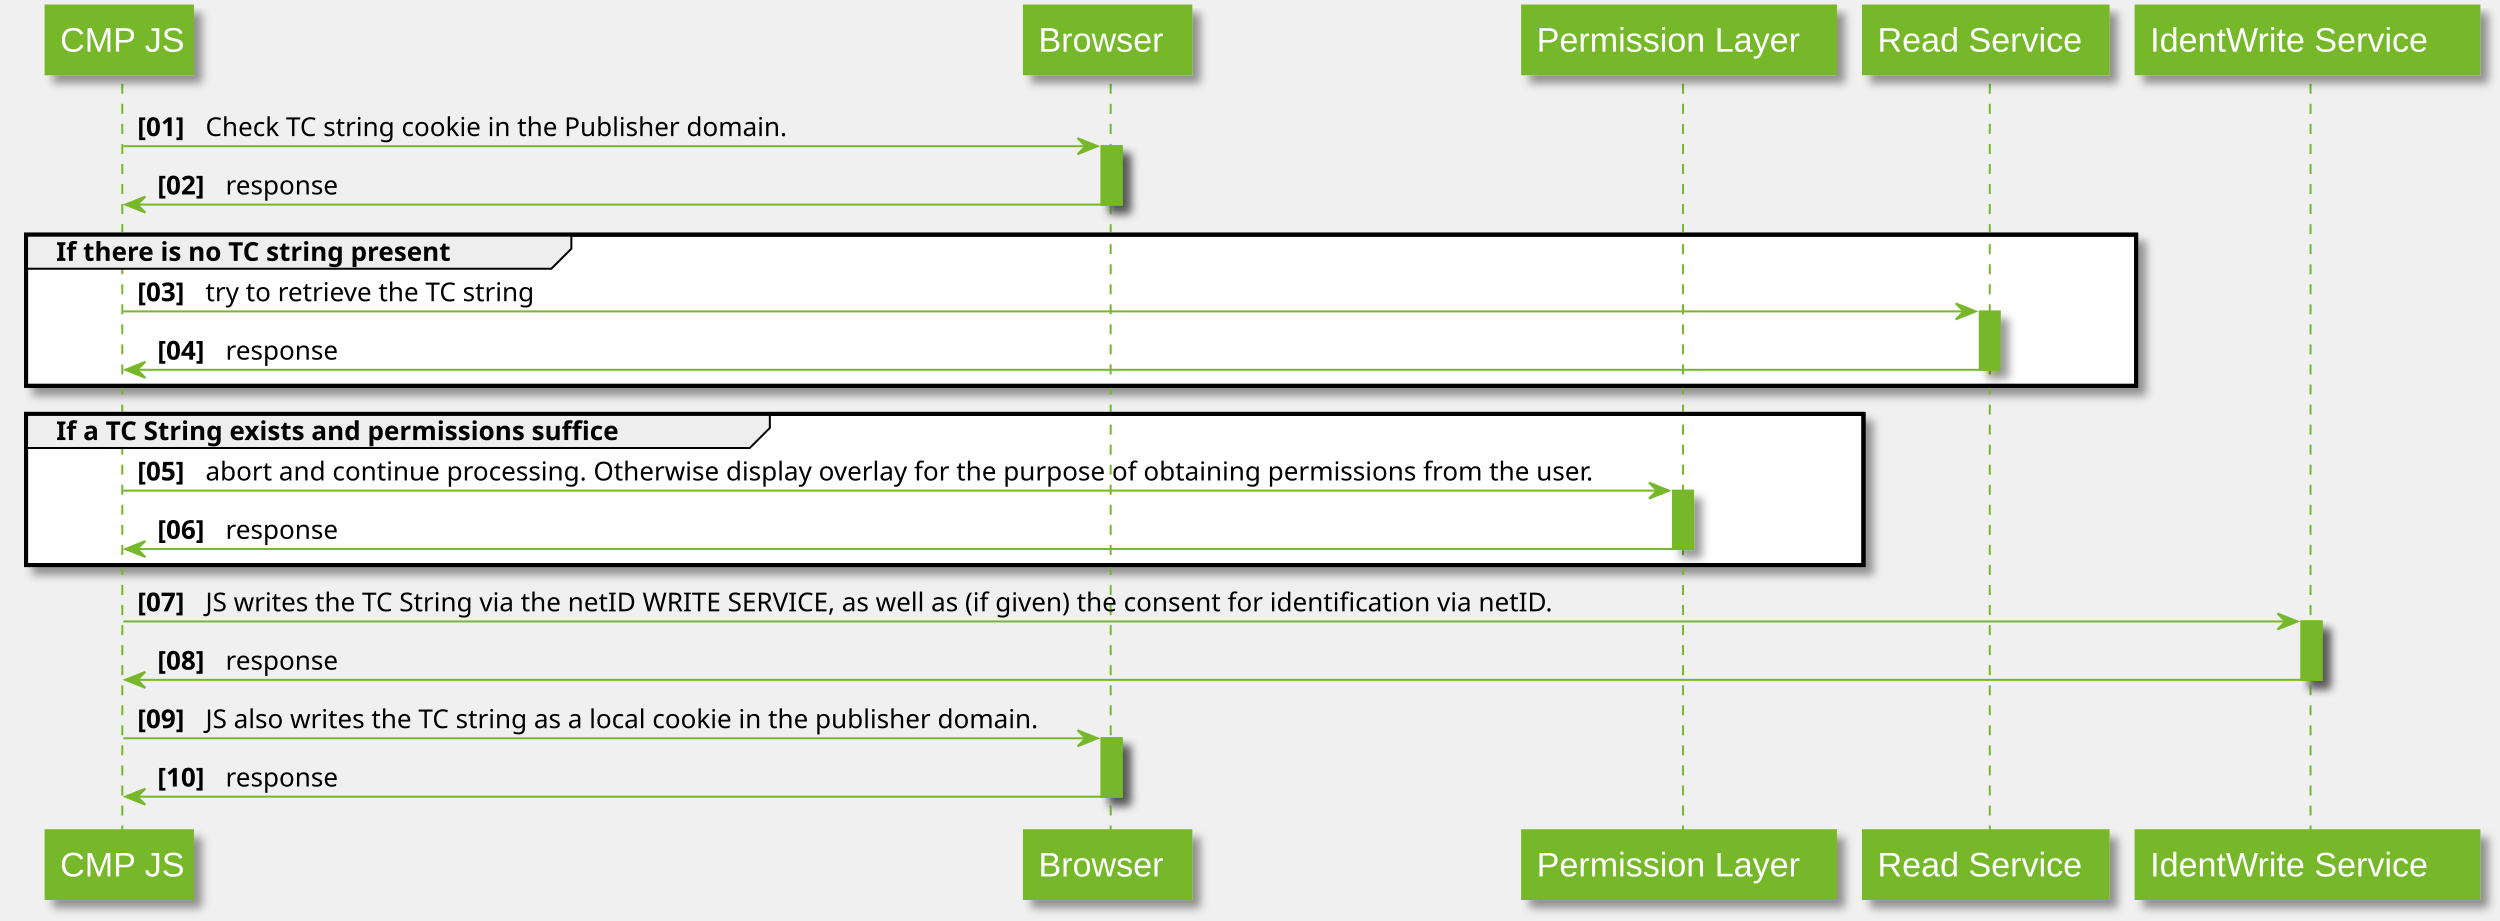
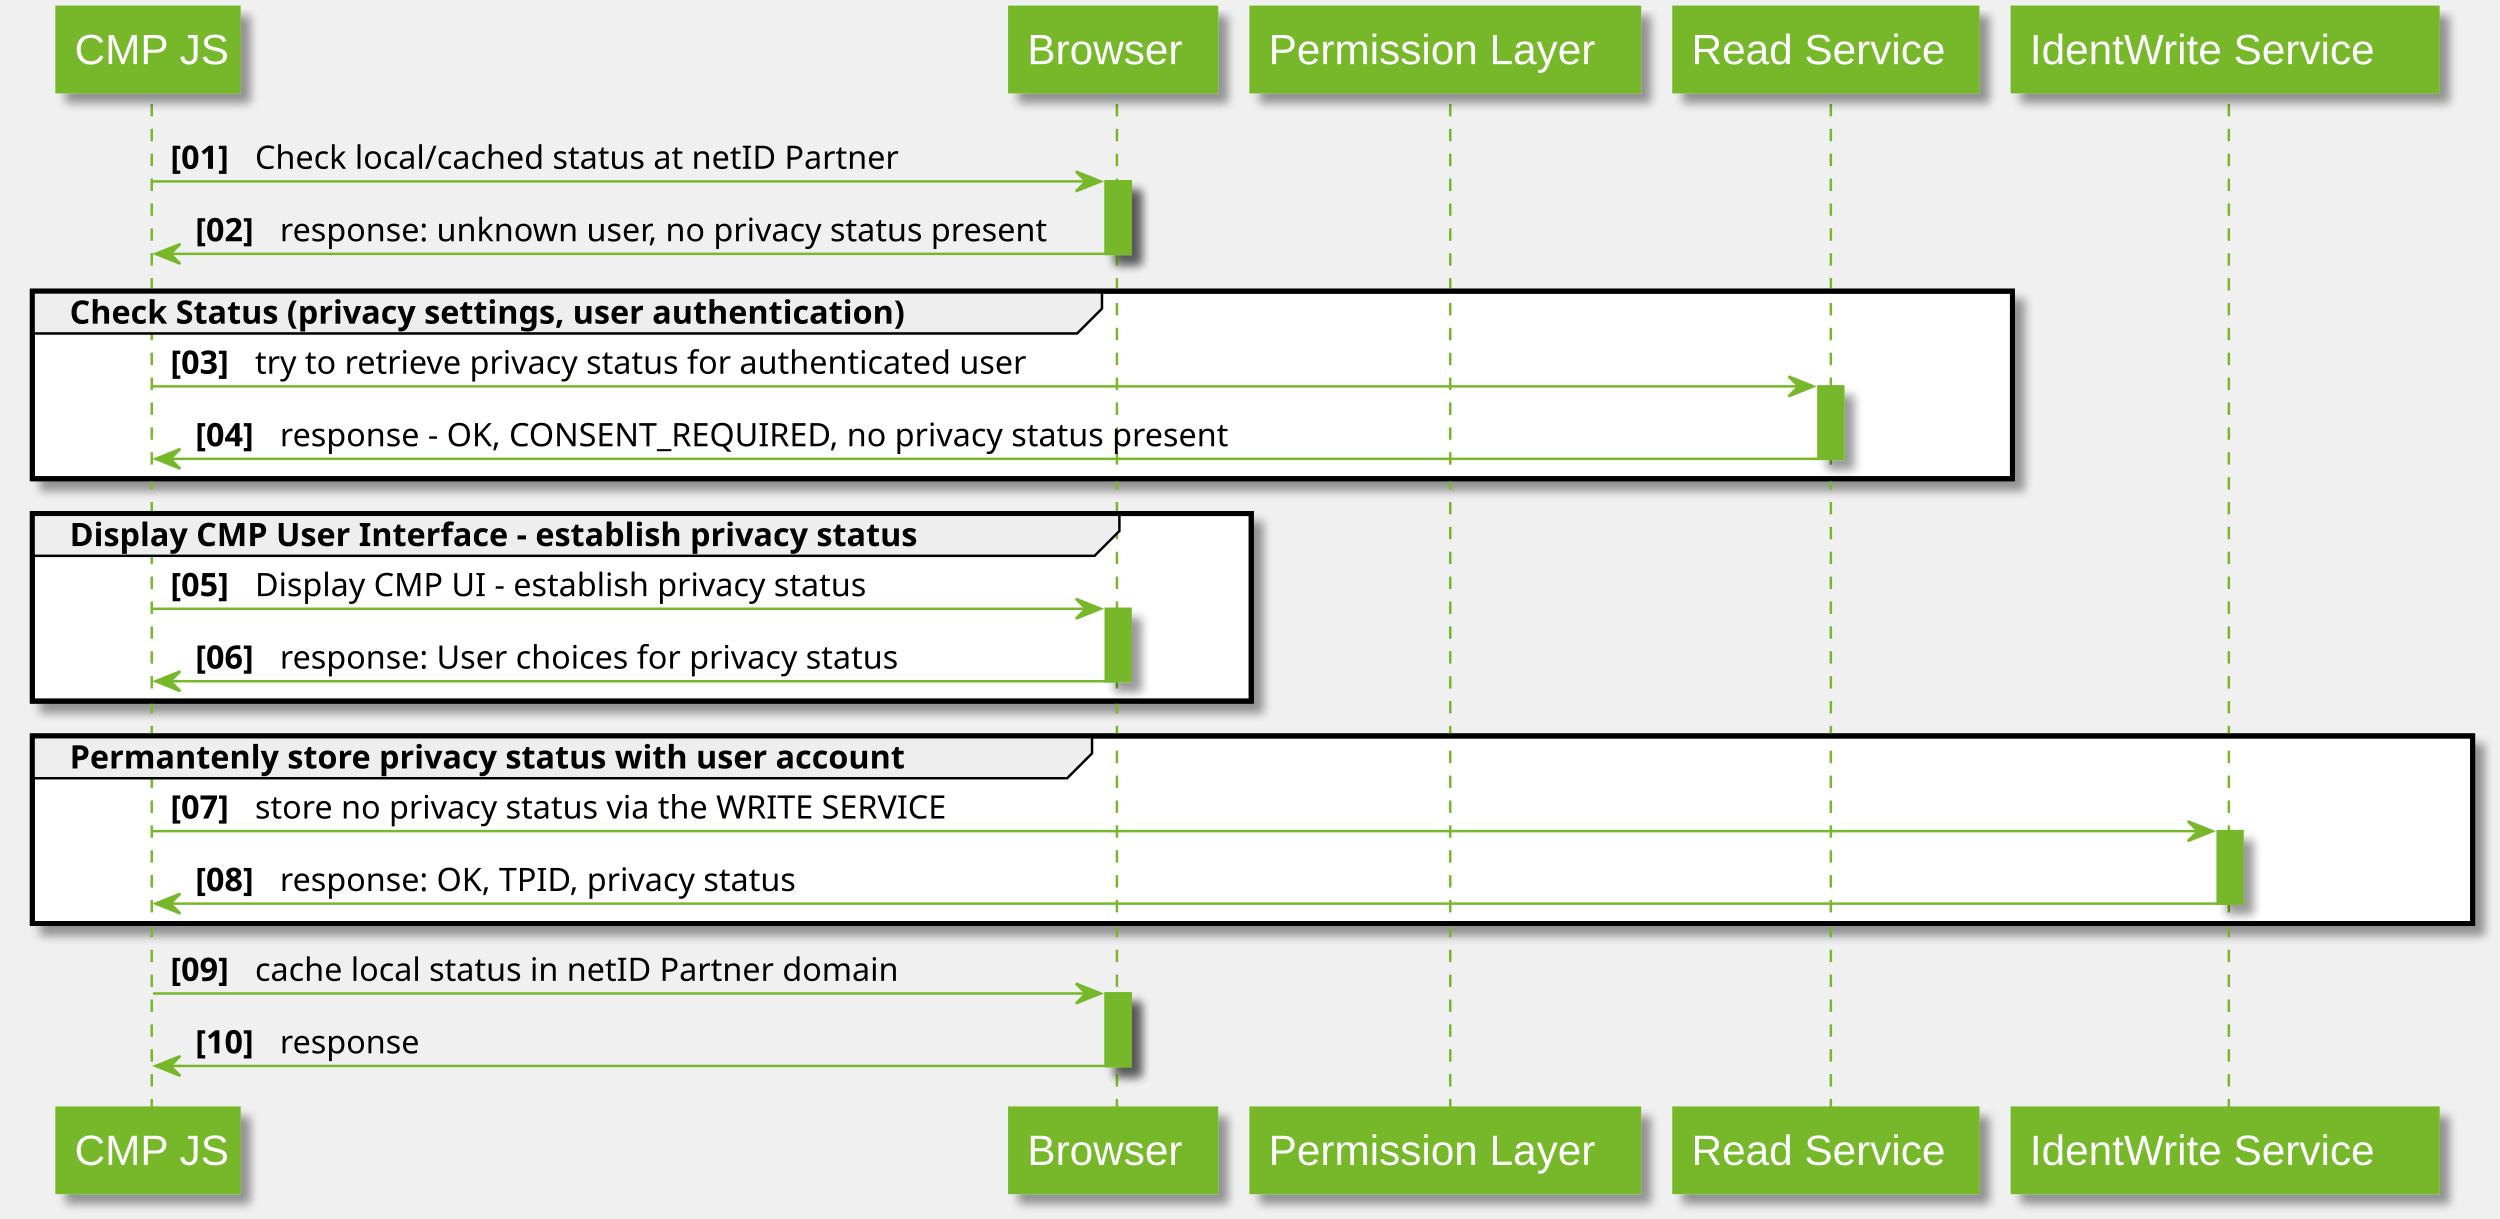
- <svg xmlns="http://www.w3.org/2000/svg" contentScriptType="application/ecmascript" contentStyleType="text/css" height="459px" preserveAspectRatio="none" style="width:1247px;height:459px;" version="1.1" viewBox="0 0 1247 459" width="1247px" zoomAndPan="magnify">
+ <svg xmlns="http://www.w3.org/2000/svg" contentScriptType="application/ecmascript" contentStyleType="text/css" height="490px" preserveAspectRatio="none" style="width:1005px;height:490px;" version="1.1" viewBox="0 0 1005 490" width="1005px" zoomAndPan="magnify">
  <defs>
-     <filter height="300%" id="f1uwnbz0ip3fx8" width="300%" x="-1" y="-1">
+     <filter height="300%" id="f1b52wcphusyx3" width="300%" x="-1" y="-1">
      <feGaussianBlur result="blurOut" stdDeviation="2.0" />
      <feColorMatrix in="blurOut" result="blurOut2" type="matrix" values="0 0 0 0 0 0 0 0 0 0 0 0 0 0 0 0 0 0 .4 0" />
      <feOffset dx="4.0" dy="4.0" in="blurOut2" result="blurOut3" />
      <feBlend in="SourceGraphic" in2="blurOut3" mode="normal" />
    </filter>
  </defs>
  <g>
-     <rect fill="#76B82A" filter="url(#f1uwnbz0ip3fx8)" height="29.133" style="stroke: #76B82A; stroke-width: 1.0;" width="10" x="549.5" y="72.922" />
-     <rect fill="#76B82A" filter="url(#f1uwnbz0ip3fx8)" height="29.133" style="stroke: #76B82A; stroke-width: 1.0;" width="10" x="549.5" y="368.25" />
-     <rect fill="#76B82A" filter="url(#f1uwnbz0ip3fx8)" height="29.133" style="stroke: #76B82A; stroke-width: 1.0;" width="10" x="834.5" y="244.719" />
-     <rect fill="#76B82A" filter="url(#f1uwnbz0ip3fx8)" height="29.133" style="stroke: #76B82A; stroke-width: 1.0;" width="10" x="987.5" y="155.32" />
-     <rect fill="#76B82A" filter="url(#f1uwnbz0ip3fx8)" height="29.133" style="stroke: #76B82A; stroke-width: 1.0;" width="10" x="1148" y="309.984" />
-     <rect fill="#FFFFFF" filter="url(#f1uwnbz0ip3fx8)" height="75.398" style="stroke: #000000; stroke-width: 2.0;" width="1052.5" x="13" y="117.055" />
-     <rect fill="#FFFFFF" filter="url(#f1uwnbz0ip3fx8)" height="75.398" style="stroke: #000000; stroke-width: 2.0;" width="916.5" x="13" y="206.453" />
-     <line style="stroke: #76B82A; stroke-width: 1.0; stroke-dasharray: 5.0,5.0;" x1="61" x2="61" y1="41.789" y2="415.383" />
-     <line style="stroke: #76B82A; stroke-width: 1.0; stroke-dasharray: 5.0,5.0;" x1="554" x2="554" y1="41.789" y2="415.383" />
-     <line style="stroke: #76B82A; stroke-width: 1.0; stroke-dasharray: 5.0,5.0;" x1="839.5" x2="839.5" y1="41.789" y2="415.383" />
-     <line style="stroke: #76B82A; stroke-width: 1.0; stroke-dasharray: 5.0,5.0;" x1="992.5" x2="992.5" y1="41.789" y2="415.383" />
-     <line style="stroke: #76B82A; stroke-width: 1.0; stroke-dasharray: 5.0,5.0;" x1="1152.5" x2="1152.5" y1="41.789" y2="415.383" />
-     <rect fill="#76B82A" filter="url(#f1uwnbz0ip3fx8)" height="33.789" style="stroke: #76B82A; stroke-width: 1.5;" width="73" x="23" y="3" />
+     <rect fill="#76B82A" filter="url(#f1b52wcphusyx3)" height="29.133" style="stroke: #76B82A; stroke-width: 1.0;" width="10" x="444.5" y="72.922" />
+     <rect fill="#76B82A" filter="url(#f1b52wcphusyx3)" height="29.133" style="stroke: #76B82A; stroke-width: 1.0;" width="10" x="444.5" y="244.719" />
+     <rect fill="#76B82A" filter="url(#f1b52wcphusyx3)" height="29.133" style="stroke: #76B82A; stroke-width: 1.0;" width="10" x="444.5" y="399.383" />
+     <rect fill="#76B82A" filter="url(#f1b52wcphusyx3)" height="29.133" style="stroke: #76B82A; stroke-width: 1.0;" width="10" x="731" y="155.32" />
+     <rect fill="#76B82A" filter="url(#f1b52wcphusyx3)" height="29.133" style="stroke: #76B82A; stroke-width: 1.0;" width="10" x="891.5" y="334.117" />
+     <rect fill="#FFFFFF" filter="url(#f1b52wcphusyx3)" height="75.398" style="stroke: #000000; stroke-width: 2.0;" width="796" x="13" y="117.055" />
+     <rect fill="#FFFFFF" filter="url(#f1b52wcphusyx3)" height="75.398" style="stroke: #000000; stroke-width: 2.0;" width="490" x="13" y="206.453" />
+     <rect fill="#FFFFFF" filter="url(#f1b52wcphusyx3)" height="75.398" style="stroke: #000000; stroke-width: 2.0;" width="981" x="13" y="295.852" />
+     <line style="stroke: #76B82A; stroke-width: 1.0; stroke-dasharray: 5.0,5.0;" x1="61" x2="61" y1="41.789" y2="446.516" />
+     <line style="stroke: #76B82A; stroke-width: 1.0; stroke-dasharray: 5.0,5.0;" x1="449" x2="449" y1="41.789" y2="446.516" />
+     <line style="stroke: #76B82A; stroke-width: 1.0; stroke-dasharray: 5.0,5.0;" x1="583" x2="583" y1="41.789" y2="446.516" />
+     <line style="stroke: #76B82A; stroke-width: 1.0; stroke-dasharray: 5.0,5.0;" x1="736" x2="736" y1="41.789" y2="446.516" />
+     <line style="stroke: #76B82A; stroke-width: 1.0; stroke-dasharray: 5.0,5.0;" x1="896" x2="896" y1="41.789" y2="446.516" />
+     <rect fill="#76B82A" filter="url(#f1b52wcphusyx3)" height="33.789" style="stroke: #76B82A; stroke-width: 1.5;" width="73" x="23" y="3" />
    <text fill="#FFFFFF" font-family="Arial" font-size="17" lengthAdjust="spacingAndGlyphs" textLength="59" x="30" y="25.78">CMP JS</text>
-     <rect fill="#76B82A" filter="url(#f1uwnbz0ip3fx8)" height="33.789" style="stroke: #76B82A; stroke-width: 1.5;" width="73" x="23" y="414.383" />
-     <text fill="#FFFFFF" font-family="Arial" font-size="17" lengthAdjust="spacingAndGlyphs" textLength="59" x="30" y="437.163">CMP JS</text>
-     <rect fill="#76B82A" filter="url(#f1uwnbz0ip3fx8)" height="33.789" style="stroke: #76B82A; stroke-width: 1.5;" width="83" x="511" y="3" />
-     <text fill="#FFFFFF" font-family="Arial" font-size="17" lengthAdjust="spacingAndGlyphs" textLength="69" x="518" y="25.78">Browser</text>
-     <rect fill="#76B82A" filter="url(#f1uwnbz0ip3fx8)" height="33.789" style="stroke: #76B82A; stroke-width: 1.5;" width="83" x="511" y="414.383" />
-     <text fill="#FFFFFF" font-family="Arial" font-size="17" lengthAdjust="spacingAndGlyphs" textLength="69" x="518" y="437.163">Browser</text>
-     <rect fill="#76B82A" filter="url(#f1uwnbz0ip3fx8)" height="33.789" style="stroke: #76B82A; stroke-width: 1.5;" width="156" x="759.5" y="3" />
-     <text fill="#FFFFFF" font-family="Arial" font-size="17" lengthAdjust="spacingAndGlyphs" textLength="142" x="766.5" y="25.78">Permission Layer</text>
-     <rect fill="#76B82A" filter="url(#f1uwnbz0ip3fx8)" height="33.789" style="stroke: #76B82A; stroke-width: 1.5;" width="156" x="759.5" y="414.383" />
-     <text fill="#FFFFFF" font-family="Arial" font-size="17" lengthAdjust="spacingAndGlyphs" textLength="142" x="766.5" y="437.163">Permission Layer</text>
-     <rect fill="#76B82A" filter="url(#f1uwnbz0ip3fx8)" height="33.789" style="stroke: #76B82A; stroke-width: 1.5;" width="122" x="929.5" y="3" />
-     <text fill="#FFFFFF" font-family="Arial" font-size="17" lengthAdjust="spacingAndGlyphs" textLength="108" x="936.5" y="25.78">Read Service</text>
-     <rect fill="#76B82A" filter="url(#f1uwnbz0ip3fx8)" height="33.789" style="stroke: #76B82A; stroke-width: 1.5;" width="122" x="929.5" y="414.383" />
-     <text fill="#FFFFFF" font-family="Arial" font-size="17" lengthAdjust="spacingAndGlyphs" textLength="108" x="936.5" y="437.163">Read Service</text>
-     <rect fill="#76B82A" filter="url(#f1uwnbz0ip3fx8)" height="33.789" style="stroke: #76B82A; stroke-width: 1.5;" width="171" x="1065.5" y="3" />
-     <text fill="#FFFFFF" font-family="Arial" font-size="17" lengthAdjust="spacingAndGlyphs" textLength="157" x="1072.5" y="25.78">IdentWrite Service</text>
-     <rect fill="#76B82A" filter="url(#f1uwnbz0ip3fx8)" height="33.789" style="stroke: #76B82A; stroke-width: 1.5;" width="171" x="1065.5" y="414.383" />
-     <text fill="#FFFFFF" font-family="Arial" font-size="17" lengthAdjust="spacingAndGlyphs" textLength="157" x="1072.5" y="437.163">IdentWrite Service</text>
-     <rect fill="#76B82A" filter="url(#f1uwnbz0ip3fx8)" height="29.133" style="stroke: #76B82A; stroke-width: 1.0;" width="10" x="549.5" y="72.922" />
-     <rect fill="#76B82A" filter="url(#f1uwnbz0ip3fx8)" height="29.133" style="stroke: #76B82A; stroke-width: 1.0;" width="10" x="549.5" y="368.25" />
-     <rect fill="#76B82A" filter="url(#f1uwnbz0ip3fx8)" height="29.133" style="stroke: #76B82A; stroke-width: 1.0;" width="10" x="834.5" y="244.719" />
-     <rect fill="#76B82A" filter="url(#f1uwnbz0ip3fx8)" height="29.133" style="stroke: #76B82A; stroke-width: 1.0;" width="10" x="987.5" y="155.32" />
-     <rect fill="#76B82A" filter="url(#f1uwnbz0ip3fx8)" height="29.133" style="stroke: #76B82A; stroke-width: 1.0;" width="10" x="1148" y="309.984" />
-     <polygon fill="#76B82A" points="537.5,68.922,547.5,72.922,537.5,76.922,541.5,72.922" style="stroke: #76B82A; stroke-width: 1.0;" />
-     <line style="stroke: #76B82A; stroke-width: 1.0;" x1="61.5" x2="543.5" y1="72.922" y2="72.922" />
+     <rect fill="#76B82A" filter="url(#f1b52wcphusyx3)" height="33.789" style="stroke: #76B82A; stroke-width: 1.5;" width="73" x="23" y="445.516" />
+     <text fill="#FFFFFF" font-family="Arial" font-size="17" lengthAdjust="spacingAndGlyphs" textLength="59" x="30" y="468.295">CMP JS</text>
+     <rect fill="#76B82A" filter="url(#f1b52wcphusyx3)" height="33.789" style="stroke: #76B82A; stroke-width: 1.5;" width="83" x="406" y="3" />
+     <text fill="#FFFFFF" font-family="Arial" font-size="17" lengthAdjust="spacingAndGlyphs" textLength="69" x="413" y="25.78">Browser</text>
+     <rect fill="#76B82A" filter="url(#f1b52wcphusyx3)" height="33.789" style="stroke: #76B82A; stroke-width: 1.5;" width="83" x="406" y="445.516" />
+     <text fill="#FFFFFF" font-family="Arial" font-size="17" lengthAdjust="spacingAndGlyphs" textLength="69" x="413" y="468.295">Browser</text>
+     <rect fill="#76B82A" filter="url(#f1b52wcphusyx3)" height="33.789" style="stroke: #76B82A; stroke-width: 1.5;" width="156" x="503" y="3" />
+     <text fill="#FFFFFF" font-family="Arial" font-size="17" lengthAdjust="spacingAndGlyphs" textLength="142" x="510" y="25.78">Permission Layer</text>
+     <rect fill="#76B82A" filter="url(#f1b52wcphusyx3)" height="33.789" style="stroke: #76B82A; stroke-width: 1.5;" width="156" x="503" y="445.516" />
+     <text fill="#FFFFFF" font-family="Arial" font-size="17" lengthAdjust="spacingAndGlyphs" textLength="142" x="510" y="468.295">Permission Layer</text>
+     <rect fill="#76B82A" filter="url(#f1b52wcphusyx3)" height="33.789" style="stroke: #76B82A; stroke-width: 1.5;" width="122" x="673" y="3" />
+     <text fill="#FFFFFF" font-family="Arial" font-size="17" lengthAdjust="spacingAndGlyphs" textLength="108" x="680" y="25.78">Read Service</text>
+     <rect fill="#76B82A" filter="url(#f1b52wcphusyx3)" height="33.789" style="stroke: #76B82A; stroke-width: 1.5;" width="122" x="673" y="445.516" />
+     <text fill="#FFFFFF" font-family="Arial" font-size="17" lengthAdjust="spacingAndGlyphs" textLength="108" x="680" y="468.295">Read Service</text>
+     <rect fill="#76B82A" filter="url(#f1b52wcphusyx3)" height="33.789" style="stroke: #76B82A; stroke-width: 1.5;" width="171" x="809" y="3" />
+     <text fill="#FFFFFF" font-family="Arial" font-size="17" lengthAdjust="spacingAndGlyphs" textLength="157" x="816" y="25.78">IdentWrite Service</text>
+     <rect fill="#76B82A" filter="url(#f1b52wcphusyx3)" height="33.789" style="stroke: #76B82A; stroke-width: 1.5;" width="171" x="809" y="445.516" />
+     <text fill="#FFFFFF" font-family="Arial" font-size="17" lengthAdjust="spacingAndGlyphs" textLength="157" x="816" y="468.295">IdentWrite Service</text>
+     <rect fill="#76B82A" filter="url(#f1b52wcphusyx3)" height="29.133" style="stroke: #76B82A; stroke-width: 1.0;" width="10" x="444.5" y="72.922" />
+     <rect fill="#76B82A" filter="url(#f1b52wcphusyx3)" height="29.133" style="stroke: #76B82A; stroke-width: 1.0;" width="10" x="444.5" y="244.719" />
+     <rect fill="#76B82A" filter="url(#f1b52wcphusyx3)" height="29.133" style="stroke: #76B82A; stroke-width: 1.0;" width="10" x="444.5" y="399.383" />
+     <rect fill="#76B82A" filter="url(#f1b52wcphusyx3)" height="29.133" style="stroke: #76B82A; stroke-width: 1.0;" width="10" x="731" y="155.32" />
+     <rect fill="#76B82A" filter="url(#f1b52wcphusyx3)" height="29.133" style="stroke: #76B82A; stroke-width: 1.0;" width="10" x="891.5" y="334.117" />
+     <polygon fill="#76B82A" points="432.5,68.922,442.5,72.922,432.5,76.922,436.5,72.922" style="stroke: #76B82A; stroke-width: 1.0;" />
+     <line style="stroke: #76B82A; stroke-width: 1.0;" x1="61.5" x2="438.5" y1="72.922" y2="72.922" />
    <text fill="#000000" font-family="sans-serif" font-size="13" font-weight="bold" lengthAdjust="spacingAndGlyphs" textLength="30" x="68.5" y="67.856">[01]</text>
-     <text fill="#000000" font-family="sans-serif" font-size="13" lengthAdjust="spacingAndGlyphs" textLength="302" x="102.5" y="67.856">Check TC string cookie in the Publisher domain.</text>
+     <text fill="#000000" font-family="sans-serif" font-size="13" lengthAdjust="spacingAndGlyphs" textLength="272" x="102.5" y="67.856">Check local/cached status at netID Partner</text>
    <polygon fill="#76B82A" points="72.5,98.055,62.5,102.055,72.5,106.055,68.5,102.055" style="stroke: #76B82A; stroke-width: 1.0;" />
-     <line style="stroke: #76B82A; stroke-width: 1.0;" x1="66.5" x2="553.5" y1="102.055" y2="102.055" />
+     <line style="stroke: #76B82A; stroke-width: 1.0;" x1="66.5" x2="448.5" y1="102.055" y2="102.055" />
    <text fill="#000000" font-family="sans-serif" font-size="13" font-weight="bold" lengthAdjust="spacingAndGlyphs" textLength="30" x="78.5" y="96.989">[02]</text>
-     <text fill="#000000" font-family="sans-serif" font-size="13" lengthAdjust="spacingAndGlyphs" textLength="59" x="112.5" y="96.989">response</text>
-     <path d="M13,117.055 L285,117.055 L285,124.055 L275,134.055 L13,134.055 L13,117.055 " fill="#EEEEEE" style="stroke: #000000; stroke-width: 1.0;" />
-     <rect fill="none" height="75.398" style="stroke: #000000; stroke-width: 2.0;" width="1052.5" x="13" y="117.055" />
-     <text fill="#000000" font-family="sans-serif" font-size="13" font-weight="bold" lengthAdjust="spacingAndGlyphs" textLength="227" x="28" y="130.122">If there is no TC string present</text>
-     <polygon fill="#76B82A" points="975.5,151.32,985.5,155.32,975.5,159.32,979.5,155.32" style="stroke: #76B82A; stroke-width: 1.0;" />
-     <line style="stroke: #76B82A; stroke-width: 1.0;" x1="61.5" x2="981.5" y1="155.32" y2="155.32" />
+     <text fill="#000000" font-family="sans-serif" font-size="13" lengthAdjust="spacingAndGlyphs" textLength="325" x="112.5" y="96.989">response: unknown user, no privacy status present</text>
+     <path d="M13,117.055 L443,117.055 L443,124.055 L433,134.055 L13,134.055 L13,117.055 " fill="#EEEEEE" style="stroke: #000000; stroke-width: 1.0;" />
+     <rect fill="none" height="75.398" style="stroke: #000000; stroke-width: 2.0;" width="796" x="13" y="117.055" />
+     <text fill="#000000" font-family="sans-serif" font-size="13" font-weight="bold" lengthAdjust="spacingAndGlyphs" textLength="385" x="28" y="130.122">Check Status (privacy settings, user authentication)</text>
+     <polygon fill="#76B82A" points="719,151.32,729,155.32,719,159.32,723,155.32" style="stroke: #76B82A; stroke-width: 1.0;" />
+     <line style="stroke: #76B82A; stroke-width: 1.0;" x1="61.5" x2="725" y1="155.32" y2="155.32" />
    <text fill="#000000" font-family="sans-serif" font-size="13" font-weight="bold" lengthAdjust="spacingAndGlyphs" textLength="30" x="68.5" y="150.254">[03]</text>
-     <text fill="#000000" font-family="sans-serif" font-size="13" lengthAdjust="spacingAndGlyphs" textLength="172" x="102.5" y="150.254">try to retrieve the TC string</text>
+     <text fill="#000000" font-family="sans-serif" font-size="13" lengthAdjust="spacingAndGlyphs" textLength="326" x="102.5" y="150.254">try to retrieve privacy status for authenticated user</text>
    <polygon fill="#76B82A" points="72.5,180.453,62.5,184.453,72.5,188.453,68.5,184.453" style="stroke: #76B82A; stroke-width: 1.0;" />
-     <line style="stroke: #76B82A; stroke-width: 1.0;" x1="66.5" x2="991.5" y1="184.453" y2="184.453" />
+     <line style="stroke: #76B82A; stroke-width: 1.0;" x1="66.5" x2="735" y1="184.453" y2="184.453" />
    <text fill="#000000" font-family="sans-serif" font-size="13" font-weight="bold" lengthAdjust="spacingAndGlyphs" textLength="30" x="78.5" y="179.387">[04]</text>
-     <text fill="#000000" font-family="sans-serif" font-size="13" lengthAdjust="spacingAndGlyphs" textLength="59" x="112.5" y="179.387">response</text>
-     <path d="M13,206.453 L384,206.453 L384,213.453 L374,223.453 L13,223.453 L13,206.453 " fill="#EEEEEE" style="stroke: #000000; stroke-width: 1.0;" />
-     <rect fill="none" height="75.398" style="stroke: #000000; stroke-width: 2.0;" width="916.5" x="13" y="206.453" />
-     <text fill="#000000" font-family="sans-serif" font-size="13" font-weight="bold" lengthAdjust="spacingAndGlyphs" textLength="326" x="28" y="219.52">If a TC String exists and permissions suffice</text>
-     <polygon fill="#76B82A" points="822.5,240.719,832.5,244.719,822.5,248.719,826.5,244.719" style="stroke: #76B82A; stroke-width: 1.0;" />
-     <line style="stroke: #76B82A; stroke-width: 1.0;" x1="61.5" x2="828.5" y1="244.719" y2="244.719" />
+     <text fill="#000000" font-family="sans-serif" font-size="13" lengthAdjust="spacingAndGlyphs" textLength="403" x="112.5" y="179.387">response - OK, CONSENT_REQUIRED, no privacy status present</text>
+     <path d="M13,206.453 L450,206.453 L450,213.453 L440,223.453 L13,223.453 L13,206.453 " fill="#EEEEEE" style="stroke: #000000; stroke-width: 1.0;" />
+     <rect fill="none" height="75.398" style="stroke: #000000; stroke-width: 2.0;" width="490" x="13" y="206.453" />
+     <text fill="#000000" font-family="sans-serif" font-size="13" font-weight="bold" lengthAdjust="spacingAndGlyphs" textLength="392" x="28" y="219.52">Display CMP User Interface - establish privacy status</text>
+     <polygon fill="#76B82A" points="432.5,240.719,442.5,244.719,432.5,248.719,436.5,244.719" style="stroke: #76B82A; stroke-width: 1.0;" />
+     <line style="stroke: #76B82A; stroke-width: 1.0;" x1="61.5" x2="438.5" y1="244.719" y2="244.719" />
    <text fill="#000000" font-family="sans-serif" font-size="13" font-weight="bold" lengthAdjust="spacingAndGlyphs" textLength="30" x="68.5" y="239.653">[05]</text>
-     <text fill="#000000" font-family="sans-serif" font-size="13" lengthAdjust="spacingAndGlyphs" textLength="720" x="102.5" y="239.653">abort and continue processing. Otherwise display overlay for the purpose of obtaining permissions from the user.</text>
+     <text fill="#000000" font-family="sans-serif" font-size="13" lengthAdjust="spacingAndGlyphs" textLength="258" x="102.5" y="239.653">Display CMP UI - establish privacy status</text>
    <polygon fill="#76B82A" points="72.5,269.852,62.5,273.852,72.5,277.852,68.5,273.852" style="stroke: #76B82A; stroke-width: 1.0;" />
-     <line style="stroke: #76B82A; stroke-width: 1.0;" x1="66.5" x2="838.5" y1="273.852" y2="273.852" />
+     <line style="stroke: #76B82A; stroke-width: 1.0;" x1="66.5" x2="448.5" y1="273.852" y2="273.852" />
    <text fill="#000000" font-family="sans-serif" font-size="13" font-weight="bold" lengthAdjust="spacingAndGlyphs" textLength="30" x="78.5" y="268.786">[06]</text>
-     <text fill="#000000" font-family="sans-serif" font-size="13" lengthAdjust="spacingAndGlyphs" textLength="59" x="112.5" y="268.786">response</text>
-     <polygon fill="#76B82A" points="1136,305.984,1146,309.984,1136,313.984,1140,309.984" style="stroke: #76B82A; stroke-width: 1.0;" />
-     <line style="stroke: #76B82A; stroke-width: 1.0;" x1="61.5" x2="1142" y1="309.984" y2="309.984" />
-     <text fill="#000000" font-family="sans-serif" font-size="13" font-weight="bold" lengthAdjust="spacingAndGlyphs" textLength="30" x="68.5" y="304.918">[07]</text>
-     <text fill="#000000" font-family="sans-serif" font-size="13" lengthAdjust="spacingAndGlyphs" textLength="702" x="102.5" y="304.918">JS writes the TC String via the netID WRITE SERVICE, as well as (if given) the consent for identification via netID.</text>
-     <polygon fill="#76B82A" points="72.5,335.117,62.5,339.117,72.5,343.117,68.5,339.117" style="stroke: #76B82A; stroke-width: 1.0;" />
-     <line style="stroke: #76B82A; stroke-width: 1.0;" x1="66.5" x2="1152" y1="339.117" y2="339.117" />
-     <text fill="#000000" font-family="sans-serif" font-size="13" font-weight="bold" lengthAdjust="spacingAndGlyphs" textLength="30" x="78.5" y="334.051">[08]</text>
-     <text fill="#000000" font-family="sans-serif" font-size="13" lengthAdjust="spacingAndGlyphs" textLength="59" x="112.5" y="334.051">response</text>
-     <polygon fill="#76B82A" points="537.5,364.25,547.5,368.25,537.5,372.25,541.5,368.25" style="stroke: #76B82A; stroke-width: 1.0;" />
-     <line style="stroke: #76B82A; stroke-width: 1.0;" x1="61.5" x2="543.5" y1="368.25" y2="368.25" />
-     <text fill="#000000" font-family="sans-serif" font-size="13" font-weight="bold" lengthAdjust="spacingAndGlyphs" textLength="30" x="68.5" y="363.184">[09]</text>
-     <text fill="#000000" font-family="sans-serif" font-size="13" lengthAdjust="spacingAndGlyphs" textLength="435" x="102.5" y="363.184">JS also writes the TC string as a local cookie in the publisher domain.</text>
-     <polygon fill="#76B82A" points="72.5,393.383,62.5,397.383,72.5,401.383,68.5,397.383" style="stroke: #76B82A; stroke-width: 1.0;" />
-     <line style="stroke: #76B82A; stroke-width: 1.0;" x1="66.5" x2="553.5" y1="397.383" y2="397.383" />
-     <text fill="#000000" font-family="sans-serif" font-size="13" font-weight="bold" lengthAdjust="spacingAndGlyphs" textLength="30" x="78.5" y="392.317">[10]</text>
-     <text fill="#000000" font-family="sans-serif" font-size="13" lengthAdjust="spacingAndGlyphs" textLength="59" x="112.5" y="392.317">response</text>
+     <text fill="#000000" font-family="sans-serif" font-size="13" lengthAdjust="spacingAndGlyphs" textLength="263" x="112.5" y="268.786">response: User choices for privacy status</text>
+     <path d="M13,295.852 L439,295.852 L439,302.852 L429,312.852 L13,312.852 L13,295.852 " fill="#EEEEEE" style="stroke: #000000; stroke-width: 1.0;" />
+     <rect fill="none" height="75.398" style="stroke: #000000; stroke-width: 2.0;" width="981" x="13" y="295.852" />
+     <text fill="#000000" font-family="sans-serif" font-size="13" font-weight="bold" lengthAdjust="spacingAndGlyphs" textLength="381" x="28" y="308.918">Permantenly store privacy status with user account</text>
+     <polygon fill="#76B82A" points="879.5,330.117,889.5,334.117,879.5,338.117,883.5,334.117" style="stroke: #76B82A; stroke-width: 1.0;" />
+     <line style="stroke: #76B82A; stroke-width: 1.0;" x1="61.5" x2="885.5" y1="334.117" y2="334.117" />
+     <text fill="#000000" font-family="sans-serif" font-size="13" font-weight="bold" lengthAdjust="spacingAndGlyphs" textLength="30" x="68.5" y="329.051">[07]</text>
+     <text fill="#000000" font-family="sans-serif" font-size="13" lengthAdjust="spacingAndGlyphs" textLength="292" x="102.5" y="329.051">store no privacy status via the WRITE SERVICE</text>
+     <polygon fill="#76B82A" points="72.5,359.25,62.5,363.25,72.5,367.25,68.5,363.25" style="stroke: #76B82A; stroke-width: 1.0;" />
+     <line style="stroke: #76B82A; stroke-width: 1.0;" x1="66.5" x2="895.5" y1="363.25" y2="363.25" />
+     <text fill="#000000" font-family="sans-serif" font-size="13" font-weight="bold" lengthAdjust="spacingAndGlyphs" textLength="30" x="78.5" y="358.184">[08]</text>
+     <text fill="#000000" font-family="sans-serif" font-size="13" lengthAdjust="spacingAndGlyphs" textLength="218" x="112.5" y="358.184">response: OK, TPID, privacy status</text>
+     <polygon fill="#76B82A" points="432.5,395.383,442.5,399.383,432.5,403.383,436.5,399.383" style="stroke: #76B82A; stroke-width: 1.0;" />
+     <line style="stroke: #76B82A; stroke-width: 1.0;" x1="61.5" x2="438.5" y1="399.383" y2="399.383" />
+     <text fill="#000000" font-family="sans-serif" font-size="13" font-weight="bold" lengthAdjust="spacingAndGlyphs" textLength="30" x="68.5" y="394.317">[09]</text>
+     <text fill="#000000" font-family="sans-serif" font-size="13" lengthAdjust="spacingAndGlyphs" textLength="271" x="102.5" y="394.317">cache local status in netID Partner domain</text>
+     <polygon fill="#76B82A" points="72.5,424.516,62.5,428.516,72.5,432.516,68.5,428.516" style="stroke: #76B82A; stroke-width: 1.0;" />
+     <line style="stroke: #76B82A; stroke-width: 1.0;" x1="66.5" x2="448.5" y1="428.516" y2="428.516" />
+     <text fill="#000000" font-family="sans-serif" font-size="13" font-weight="bold" lengthAdjust="spacingAndGlyphs" textLength="30" x="78.5" y="423.45">[10]</text>
+     <text fill="#000000" font-family="sans-serif" font-size="13" lengthAdjust="spacingAndGlyphs" textLength="59" x="112.5" y="423.45">response</text>
  </g>
</svg>
